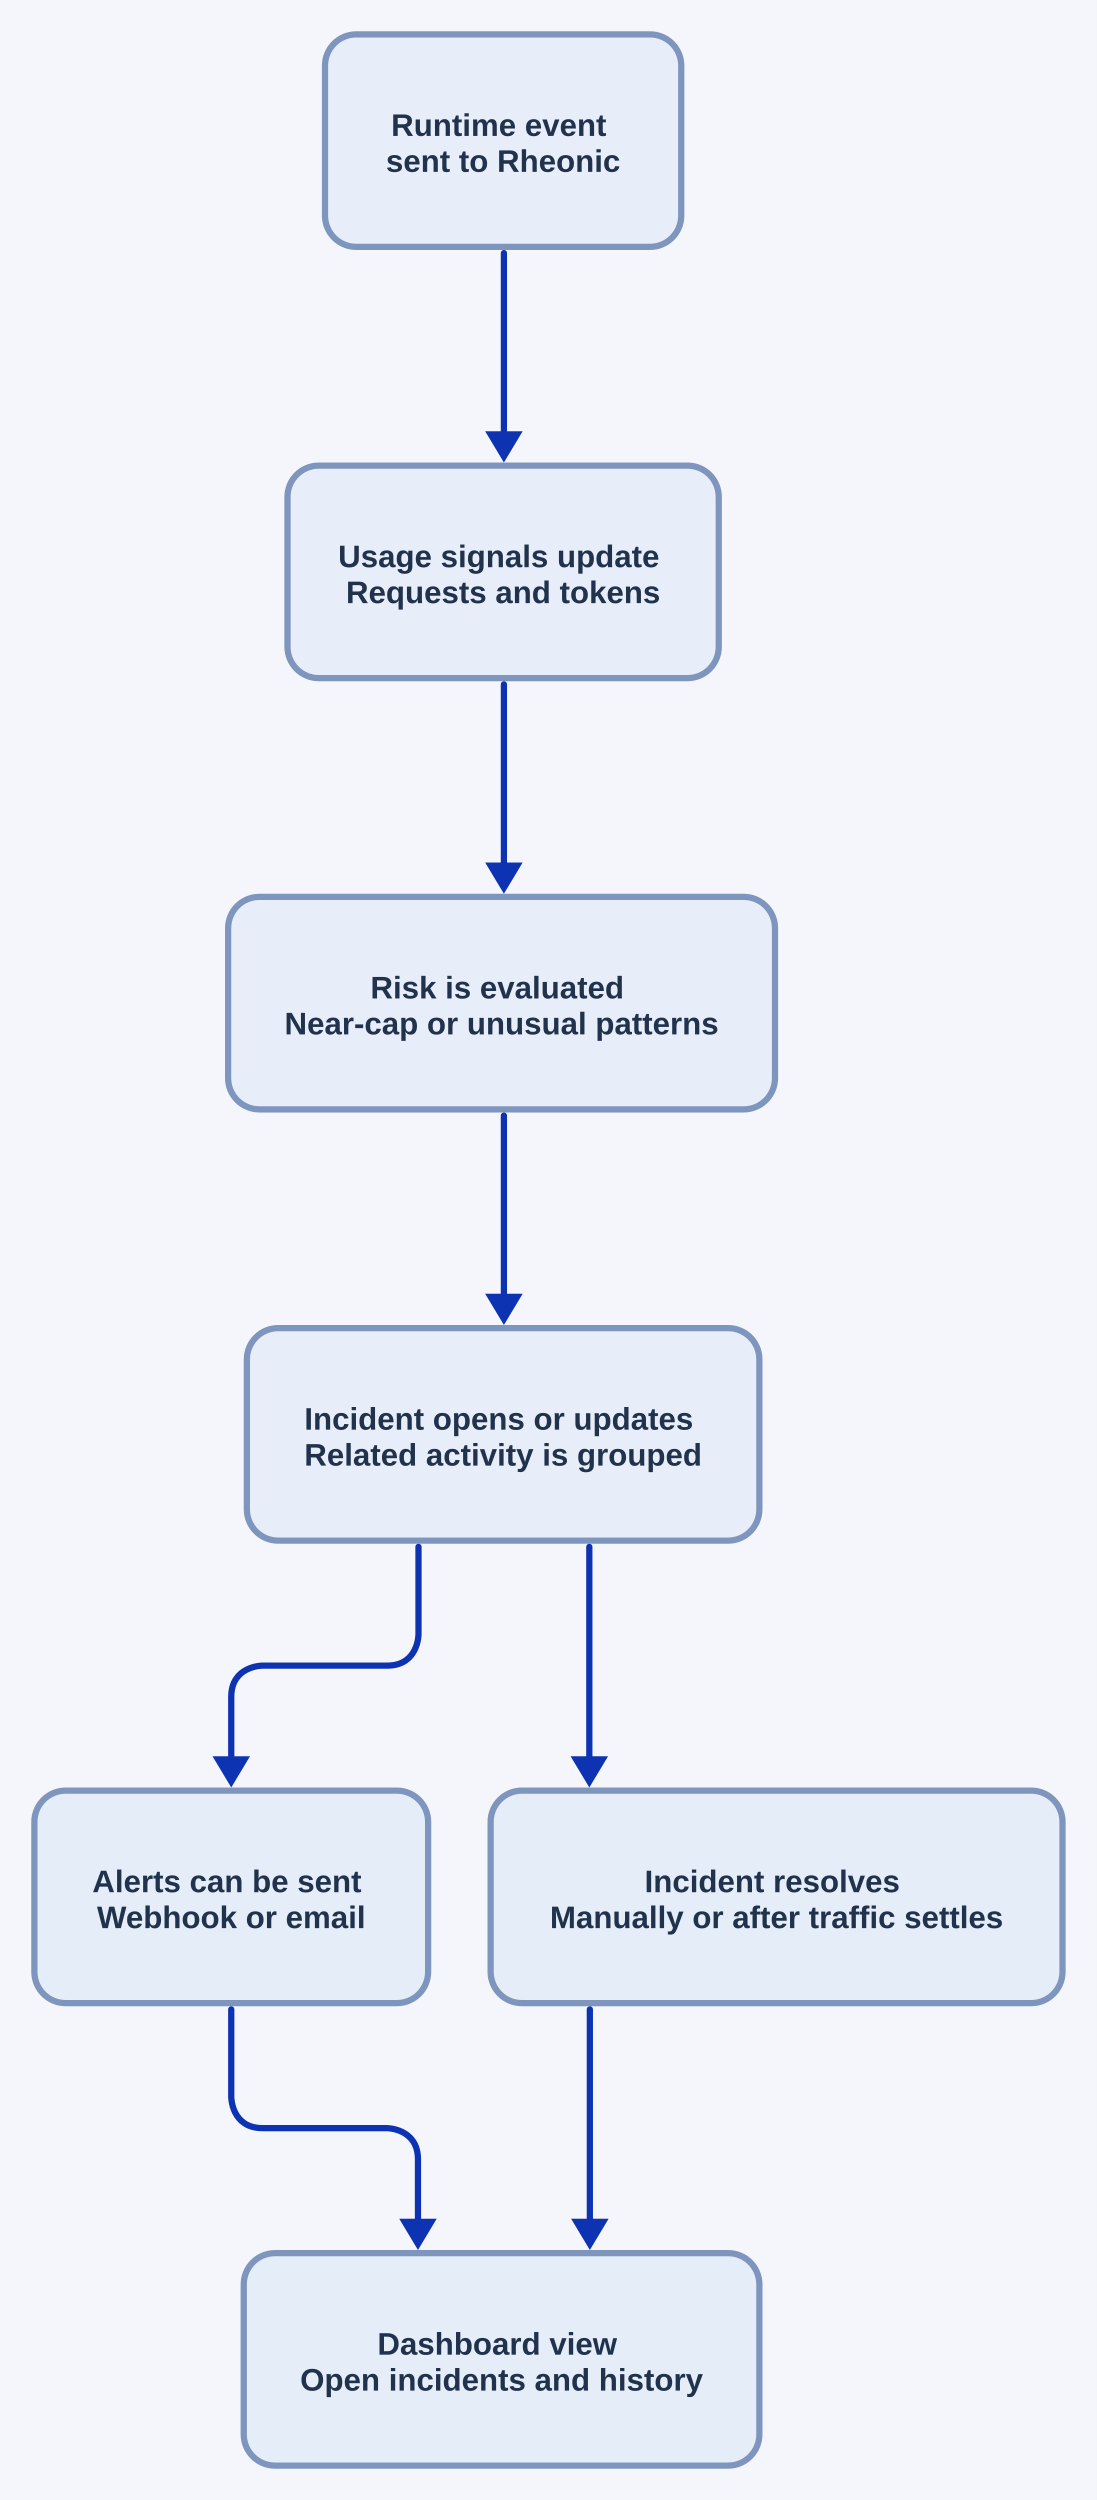
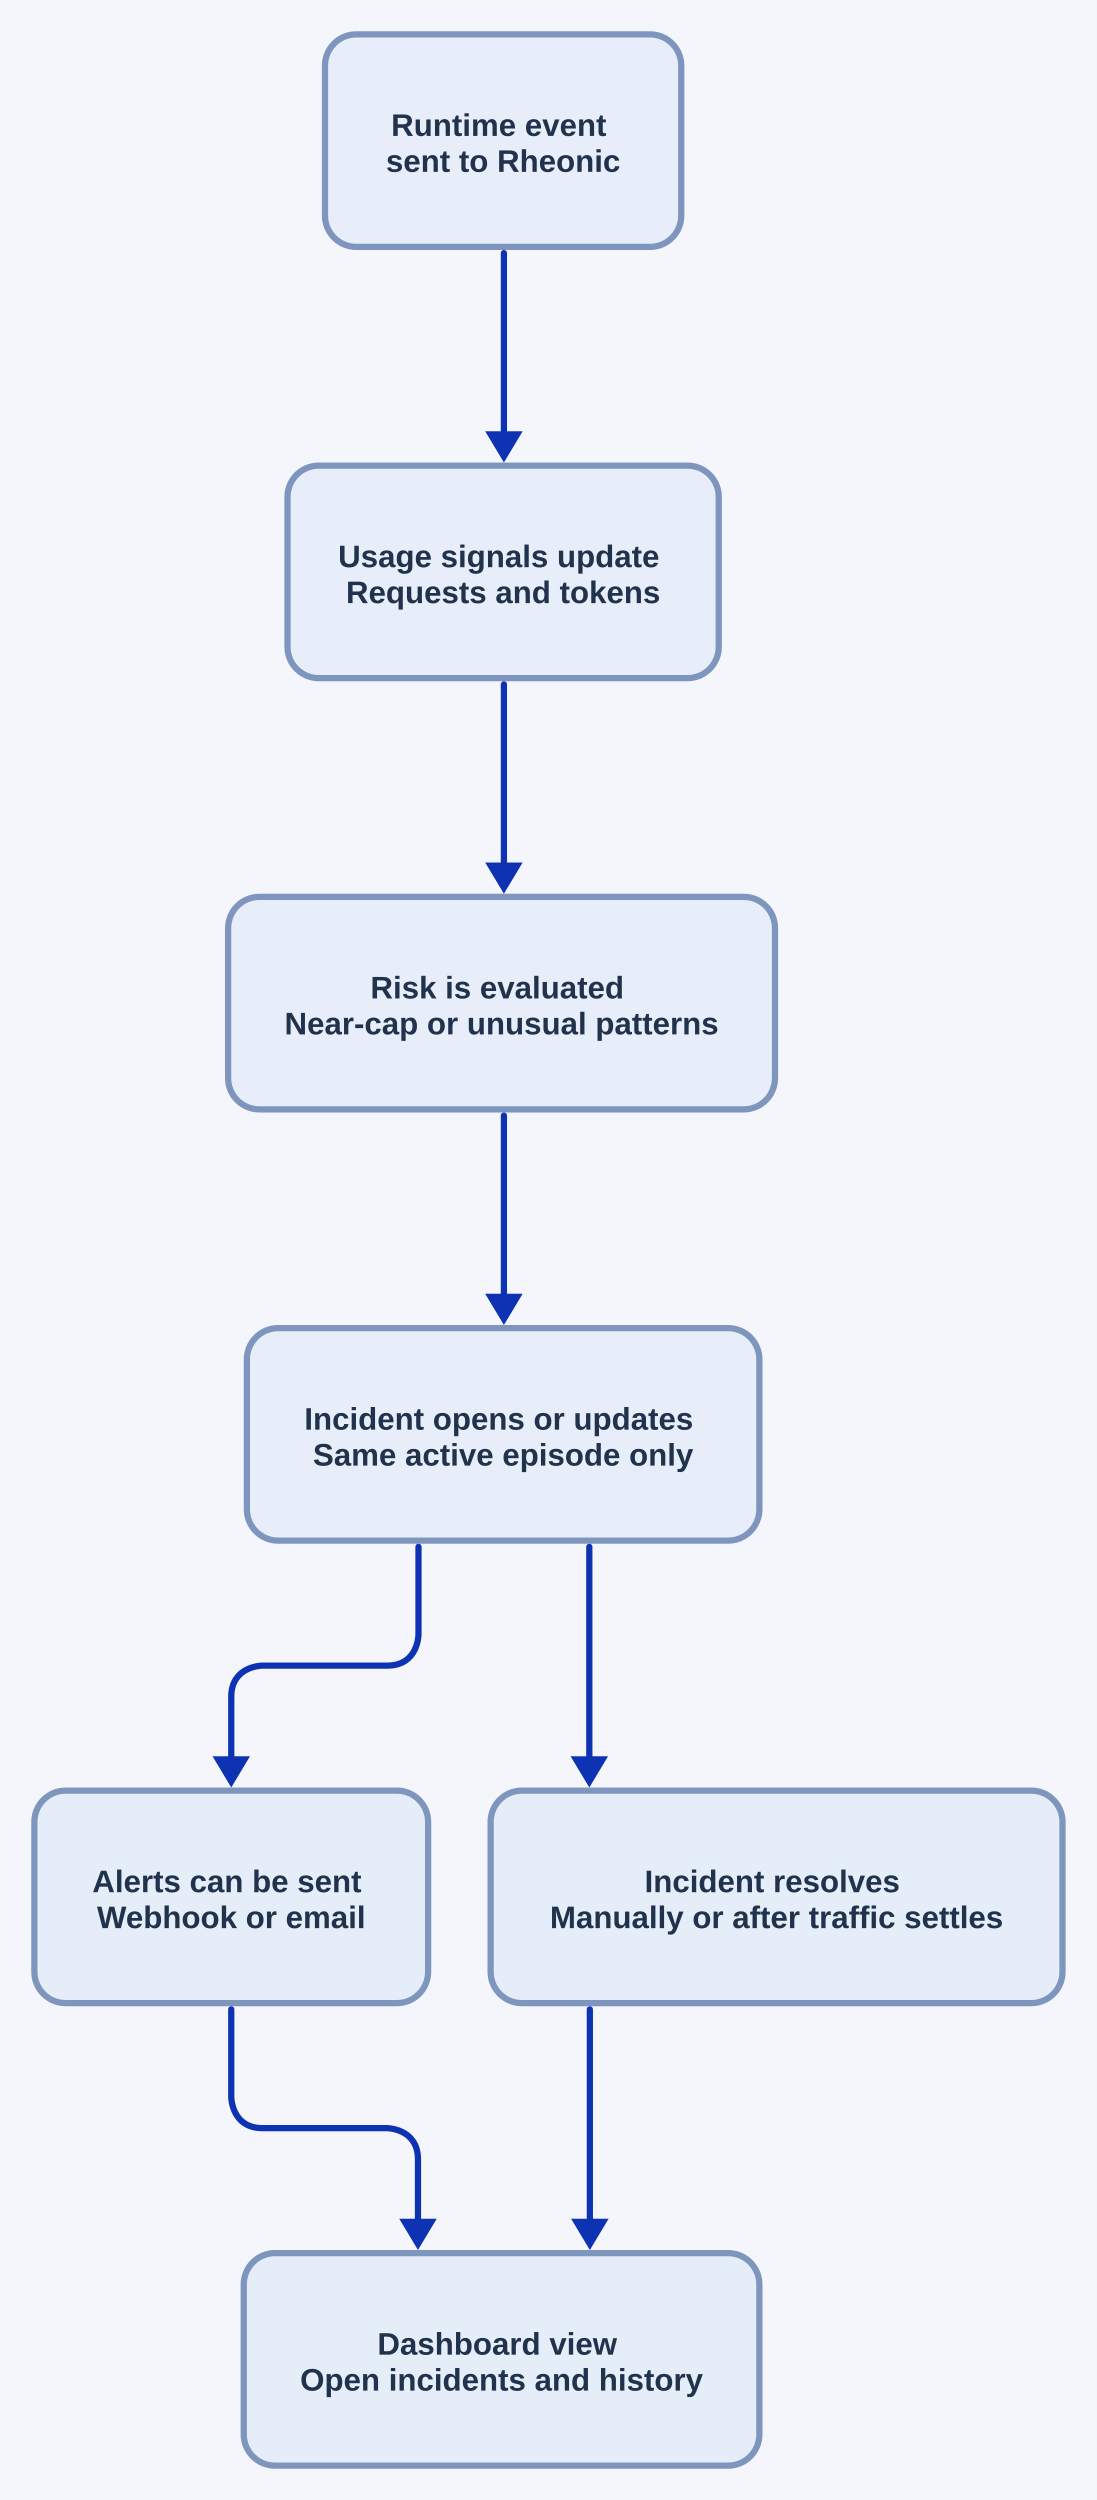
<svg xmlns="http://www.w3.org/2000/svg" data-d2-version="v0.7.1" viewBox="0 0 351 800" width="100%" preserveAspectRatio="xMidYMin meet" style="display:block;margin:0 auto;width:100%;max-width:351px;height:auto;background:#f4f6fb;">
  <svg class="d2-1590354328 d2-svg" viewBox="1 1 351 800" width="100%" preserveAspectRatio="xMidYMin meet" style="display:block;width:100%;max-width:351px;height:auto;">
    <rect x="1" y="1" width="351" height="800" rx="0" fill="#f4f6fb" stroke-width="0" />
    <style type="text/css">
.d2-1590354328 .text-bold {
	font-family:-apple-system,BlinkMacSystemFont,"Segoe UI",Arial,sans-serif;font-weight:700;
}
</style>
    <style type="text/css">.shape {
  shape-rendering: geometricPrecision;
  stroke-linejoin: round;
}
.connection {
  stroke-linecap: round;
  stroke-linejoin: round;
}
.blend {
  mix-blend-mode: multiply;
  opacity: 0.5;
}

		.d2-1590354328 .fill-N1{fill:#0A0F25;}
		.d2-1590354328 .fill-N2{fill:#676C7E;}
		.d2-1590354328 .fill-N3{fill:#9499AB;}
		.d2-1590354328 .fill-N4{fill:#CFD2DD;}
		.d2-1590354328 .fill-N5{fill:#DEE1EB;}
		.d2-1590354328 .fill-N6{fill:#EEF1F8;}
		.d2-1590354328 .fill-N7{fill:#FFFFFF;}
		.d2-1590354328 .fill-B1{fill:#0D32B2;}
		.d2-1590354328 .fill-B2{fill:#0D32B2;}
		.d2-1590354328 .fill-B3{fill:#E3E9FD;}
		.d2-1590354328 .fill-B4{fill:#E3E9FD;}
		.d2-1590354328 .fill-B5{fill:#EDF0FD;}
		.d2-1590354328 .fill-B6{fill:#F7F8FE;}
		.d2-1590354328 .fill-AA2{fill:#4A6FF3;}
		.d2-1590354328 .fill-AA4{fill:#EDF0FD;}
		.d2-1590354328 .fill-AA5{fill:#F7F8FE;}
		.d2-1590354328 .fill-AB4{fill:#EDF0FD;}
		.d2-1590354328 .fill-AB5{fill:#F7F8FE;}
		.d2-1590354328 .stroke-N1{stroke:#0A0F25;}
		.d2-1590354328 .stroke-N2{stroke:#676C7E;}
		.d2-1590354328 .stroke-N3{stroke:#9499AB;}
		.d2-1590354328 .stroke-N4{stroke:#CFD2DD;}
		.d2-1590354328 .stroke-N5{stroke:#DEE1EB;}
		.d2-1590354328 .stroke-N6{stroke:#EEF1F8;}
		.d2-1590354328 .stroke-N7{stroke:#FFFFFF;}
		.d2-1590354328 .stroke-B1{stroke:#0D32B2;}
		.d2-1590354328 .stroke-B2{stroke:#0D32B2;}
		.d2-1590354328 .stroke-B3{stroke:#E3E9FD;}
		.d2-1590354328 .stroke-B4{stroke:#E3E9FD;}
		.d2-1590354328 .stroke-B5{stroke:#EDF0FD;}
		.d2-1590354328 .stroke-B6{stroke:#F7F8FE;}
		.d2-1590354328 .stroke-AA2{stroke:#4A6FF3;}
		.d2-1590354328 .stroke-AA4{stroke:#EDF0FD;}
		.d2-1590354328 .stroke-AA5{stroke:#F7F8FE;}
		.d2-1590354328 .stroke-AB4{stroke:#EDF0FD;}
		.d2-1590354328 .stroke-AB5{stroke:#F7F8FE;}
		.d2-1590354328 .background-color-N1{background-color:#0A0F25;}
		.d2-1590354328 .background-color-N2{background-color:#676C7E;}
		.d2-1590354328 .background-color-N3{background-color:#9499AB;}
		.d2-1590354328 .background-color-N4{background-color:#CFD2DD;}
		.d2-1590354328 .background-color-N5{background-color:#DEE1EB;}
		.d2-1590354328 .background-color-N6{background-color:#EEF1F8;}
		.d2-1590354328 .background-color-N7{background-color:#FFFFFF;}
		.d2-1590354328 .background-color-B1{background-color:#0D32B2;}
		.d2-1590354328 .background-color-B2{background-color:#0D32B2;}
		.d2-1590354328 .background-color-B3{background-color:#E3E9FD;}
		.d2-1590354328 .background-color-B4{background-color:#E3E9FD;}
		.d2-1590354328 .background-color-B5{background-color:#EDF0FD;}
		.d2-1590354328 .background-color-B6{background-color:#F7F8FE;}
		.d2-1590354328 .background-color-AA2{background-color:#4A6FF3;}
		.d2-1590354328 .background-color-AA4{background-color:#EDF0FD;}
		.d2-1590354328 .background-color-AA5{background-color:#F7F8FE;}
		.d2-1590354328 .background-color-AB4{background-color:#EDF0FD;}
		.d2-1590354328 .background-color-AB5{background-color:#F7F8FE;}
		.d2-1590354328 .color-N1{color:#0A0F25;}
		.d2-1590354328 .color-N2{color:#676C7E;}
		.d2-1590354328 .color-N3{color:#9499AB;}
		.d2-1590354328 .color-N4{color:#CFD2DD;}
		.d2-1590354328 .color-N5{color:#DEE1EB;}
		.d2-1590354328 .color-N6{color:#EEF1F8;}
		.d2-1590354328 .color-N7{color:#FFFFFF;}
		.d2-1590354328 .color-B1{color:#0D32B2;}
		.d2-1590354328 .color-B2{color:#0D32B2;}
		.d2-1590354328 .color-B3{color:#E3E9FD;}
		.d2-1590354328 .color-B4{color:#E3E9FD;}
		.d2-1590354328 .color-B5{color:#EDF0FD;}
		.d2-1590354328 .color-B6{color:#F7F8FE;}
		.d2-1590354328 .color-AA2{color:#4A6FF3;}
		.d2-1590354328 .color-AA4{color:#EDF0FD;}
		.d2-1590354328 .color-AA5{color:#F7F8FE;}
		.d2-1590354328 .color-AB4{color:#EDF0FD;}
		.d2-1590354328 .color-AB5{color:#F7F8FE;}.appendix text.text{fill:#0A0F25}.md{--color-fg-default:#0A0F25;--color-fg-muted:#676C7E;--color-fg-subtle:#9499AB;--color-canvas-default:#FFFFFF;--color-canvas-subtle:#EEF1F8;--color-border-default:#0D32B2;--color-border-muted:#0D32B2;--color-neutral-muted:#EEF1F8;--color-accent-fg:#0D32B2;--color-accent-emphasis:#0D32B2;--color-attention-subtle:#676C7E;--color-danger-fg:red;}.sketch-overlay-B1{fill:url(#streaks-darker-d2-1590354328);mix-blend-mode:lighten}.sketch-overlay-B2{fill:url(#streaks-darker-d2-1590354328);mix-blend-mode:lighten}.sketch-overlay-B3{fill:url(#streaks-bright-d2-1590354328);mix-blend-mode:darken}.sketch-overlay-B4{fill:url(#streaks-bright-d2-1590354328);mix-blend-mode:darken}.sketch-overlay-B5{fill:url(#streaks-bright-d2-1590354328);mix-blend-mode:darken}.sketch-overlay-B6{fill:url(#streaks-bright-d2-1590354328);mix-blend-mode:darken}.sketch-overlay-AA2{fill:url(#streaks-dark-d2-1590354328);mix-blend-mode:overlay}.sketch-overlay-AA4{fill:url(#streaks-bright-d2-1590354328);mix-blend-mode:darken}.sketch-overlay-AA5{fill:url(#streaks-bright-d2-1590354328);mix-blend-mode:darken}.sketch-overlay-AB4{fill:url(#streaks-bright-d2-1590354328);mix-blend-mode:darken}.sketch-overlay-AB5{fill:url(#streaks-bright-d2-1590354328);mix-blend-mode:darken}.sketch-overlay-N1{fill:url(#streaks-darker-d2-1590354328);mix-blend-mode:lighten}.sketch-overlay-N2{fill:url(#streaks-dark-d2-1590354328);mix-blend-mode:overlay}.sketch-overlay-N3{fill:url(#streaks-normal-d2-1590354328);mix-blend-mode:color-burn}.sketch-overlay-N4{fill:url(#streaks-normal-d2-1590354328);mix-blend-mode:color-burn}.sketch-overlay-N5{fill:url(#streaks-bright-d2-1590354328);mix-blend-mode:darken}.sketch-overlay-N6{fill:url(#streaks-bright-d2-1590354328);mix-blend-mode:darken}.sketch-overlay-N7{fill:url(#streaks-bright-d2-1590354328);mix-blend-mode:darken}.light-code{display: block}.dark-code{display: none}</style>
    <g class="ZXZlbnQ=">
      <g class="shape">
        <rect x="105" y="12" width="114" height="68" rx="10" stroke="#7e95be" fill="#e8eef9" style="stroke-width:2;" />
      </g>
      <text x="162" y="44.5" fill="#21324d" class="text-bold" style="text-anchor:middle;font-size:10px">
        <tspan x="162" dy="0">Runtime event</tspan>
        <tspan x="162" dy="11.5">sent to Rheonic</tspan>
      </text>
    </g>
    <g class="c2lnbmFscw==">
      <g class="shape">
        <rect x="93" y="150" width="138" height="68" rx="10" stroke="#7e95be" fill="#e8eef9" style="stroke-width:2;" />
      </g>
      <text x="162" y="182.5" fill="#21324d" class="text-bold" style="text-anchor:middle;font-size:10px">
        <tspan x="162" dy="0">Usage signals update</tspan>
        <tspan x="162" dy="11.5">Requests and tokens</tspan>
      </text>
    </g>
    <g class="cmlza19jaGVjaw==">
      <g class="shape">
        <rect x="74" y="288" width="175" height="68" rx="10" stroke="#7e95be" fill="#e8eef9" style="stroke-width:2;" />
      </g>
      <text x="161.5" y="320.5" fill="#21324d" class="text-bold" style="text-anchor:middle;font-size:10px">
        <tspan x="161.5" dy="0">Risk is evaluated</tspan>
        <tspan x="161.5" dy="11.5">Near-cap or unusual patterns</tspan>
      </text>
    </g>
    <g class="aW5jaWRlbnQ=">
      <g class="shape">
        <rect x="80" y="426" width="164" height="68" rx="10" stroke="#7e95be" fill="#e8eef9" style="stroke-width:2;" />
      </g>
      <text x="162" y="458.5" fill="#21324d" class="text-bold" style="text-anchor:middle;font-size:10px">
        <tspan x="162" dy="0">Incident opens or updates</tspan>
-         <tspan x="162" dy="11.5">Related activity is grouped</tspan>
+         <tspan x="162" dy="11.5">Same active episode only</tspan>
      </text>
    </g>
    <g class="YWxlcnRz">
      <g class="shape">
        <rect x="12" y="574" width="126" height="68" rx="10" stroke="#7e95be" fill="#e4edf8" style="stroke-width:2;" />
      </g>
      <text x="75" y="606.5" fill="#21324d" class="text-bold" style="text-anchor:middle;font-size:10px">
        <tspan x="75" dy="0">Alerts can be sent</tspan>
        <tspan x="75" dy="11.5">Webhook or email</tspan>
      </text>
    </g>
    <g class="cmVzb2x2ZQ==">
      <g class="shape">
        <rect x="158" y="574" width="183" height="68" rx="10" stroke="#7e95be" fill="#e4edf8" style="stroke-width:2;" />
      </g>
      <text x="249.5" y="606.5" fill="#21324d" class="text-bold" style="text-anchor:middle;font-size:10px">
        <tspan x="249.5" dy="0">Incident resolves</tspan>
        <tspan x="249.5" dy="11.5">Manually or after traffic settles</tspan>
      </text>
    </g>
    <g class="ZGFzaGJvYXJk">
      <g class="shape">
        <rect x="79" y="722" width="165" height="68" rx="10" stroke="#7e95be" fill="#e4edf8" style="stroke-width:2;" />
      </g>
      <text x="161.5" y="754.5" fill="#21324d" class="text-bold" style="text-anchor:middle;font-size:10px">
        <tspan x="161.5" dy="0">Dashboard view</tspan>
        <tspan x="161.5" dy="11.5">Open incidents and history</tspan>
      </text>
    </g>
    <g class="KGV2ZW50IC0mZ3Q7IHNpZ25hbHMpWzBd">
      <marker id="mk-d2-1590354328-3488378134" markerWidth="10" markerHeight="12" refX="7" refY="6" viewBox="0 0 10 12" orient="auto" markerUnits="userSpaceOnUse">
        <polygon points="0,0 10,6 0,12" fill="#0D32B2" class="connection fill-B1" stroke-width="2" />
      </marker>
      <path d="M 162.25 82 L 162.25 146" stroke="#0D32B2" fill="none" class="connection stroke-B1" style="stroke-width:2;" marker-end="url(#mk-d2-1590354328-3488378134)" mask="url(#d2-1590354328)" />
    </g>
    <g class="KHNpZ25hbHMgLSZndDsgcmlza19jaGVjaylbMF0=">
      <path d="M 162.25 220 L 162.25 284" stroke="#0D32B2" fill="none" class="connection stroke-B1" style="stroke-width:2;" marker-end="url(#mk-d2-1590354328-3488378134)" mask="url(#d2-1590354328)" />
    </g>
    <g class="KHJpc2tfY2hlY2sgLSZndDsgaW5jaWRlbnQpWzBd">
      <path d="M 162.25 358 L 162.25 422" stroke="#0D32B2" fill="none" class="connection stroke-B1" style="stroke-width:2;" marker-end="url(#mk-d2-1590354328-3488378134)" mask="url(#d2-1590354328)" />
    </g>
    <g class="KGluY2lkZW50IC0mZ3Q7IGFsZXJ0cylbMF0=">
      <path d="M 134.916 496 L 134.916 524 S 134.916 534 124.916 534 L 85 534 S 75 534 75 544 L 75 570" stroke="#0D32B2" fill="none" class="connection stroke-B1" style="stroke-width:2;" marker-end="url(#mk-d2-1590354328-3488378134)" mask="url(#d2-1590354328)" />
    </g>
    <g class="KGluY2lkZW50IC0mZ3Q7IHJlc29sdmUpWzBd">
      <path d="M 189.583 496 L 189.583 570" stroke="#0D32B2" fill="none" class="connection stroke-B1" style="stroke-width:2;" marker-end="url(#mk-d2-1590354328-3488378134)" mask="url(#d2-1590354328)" />
    </g>
    <g class="KGFsZXJ0cyAtJmd0OyBkYXNoYm9hcmQpWzBd">
      <path d="M 75 644 L 75 672 S 75 682 85 682 L 124.75 682 S 134.75 682 134.75 692 L 134.75 718" stroke="#0D32B2" fill="none" class="connection stroke-B1" style="stroke-width:2;" marker-end="url(#mk-d2-1590354328-3488378134)" mask="url(#d2-1590354328)" />
    </g>
    <g class="KHJlc29sdmUgLSZndDsgZGFzaGJvYXJkKVswXQ==">
      <path d="M 189.75 644 L 189.75 718" stroke="#0D32B2" fill="none" class="connection stroke-B1" style="stroke-width:2;" marker-end="url(#mk-d2-1590354328-3488378134)" mask="url(#d2-1590354328)" />
    </g>
    <mask id="d2-1590354328" maskUnits="userSpaceOnUse" x="1" y="1" width="351" height="800">
      <rect x="1" y="1" width="351" height="800" fill="white" />
    </mask>
  </svg>
</svg>
